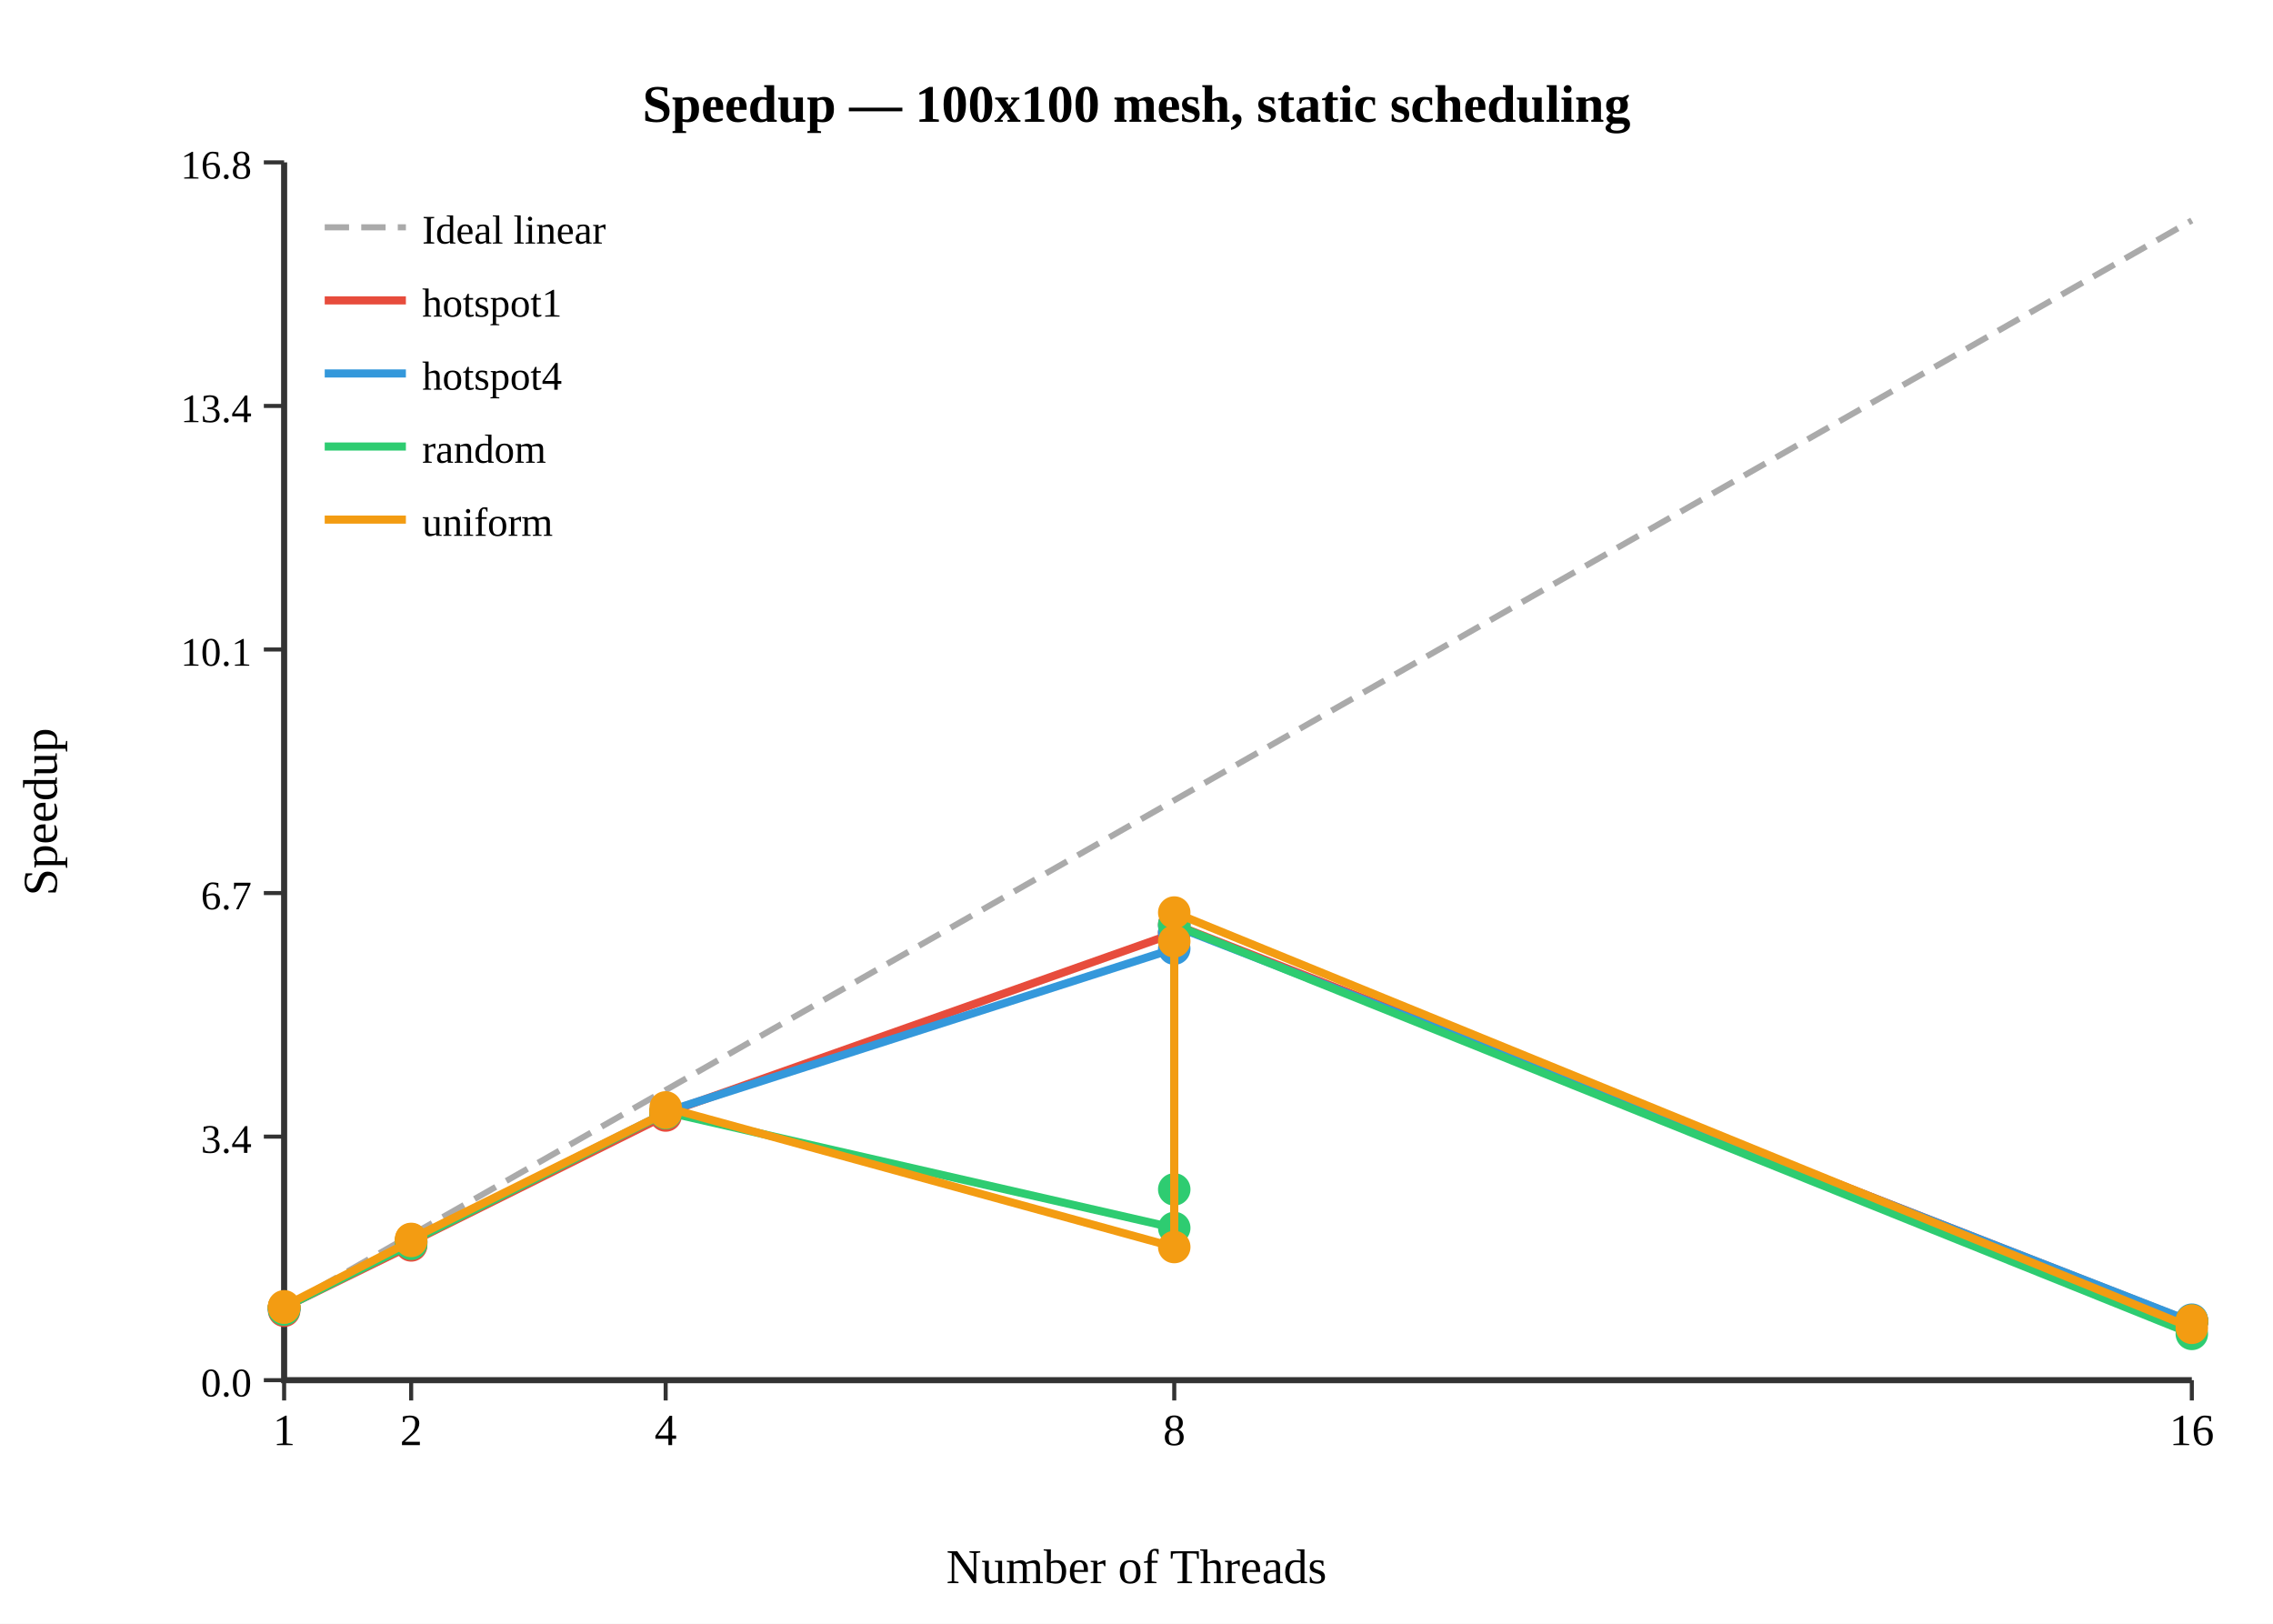
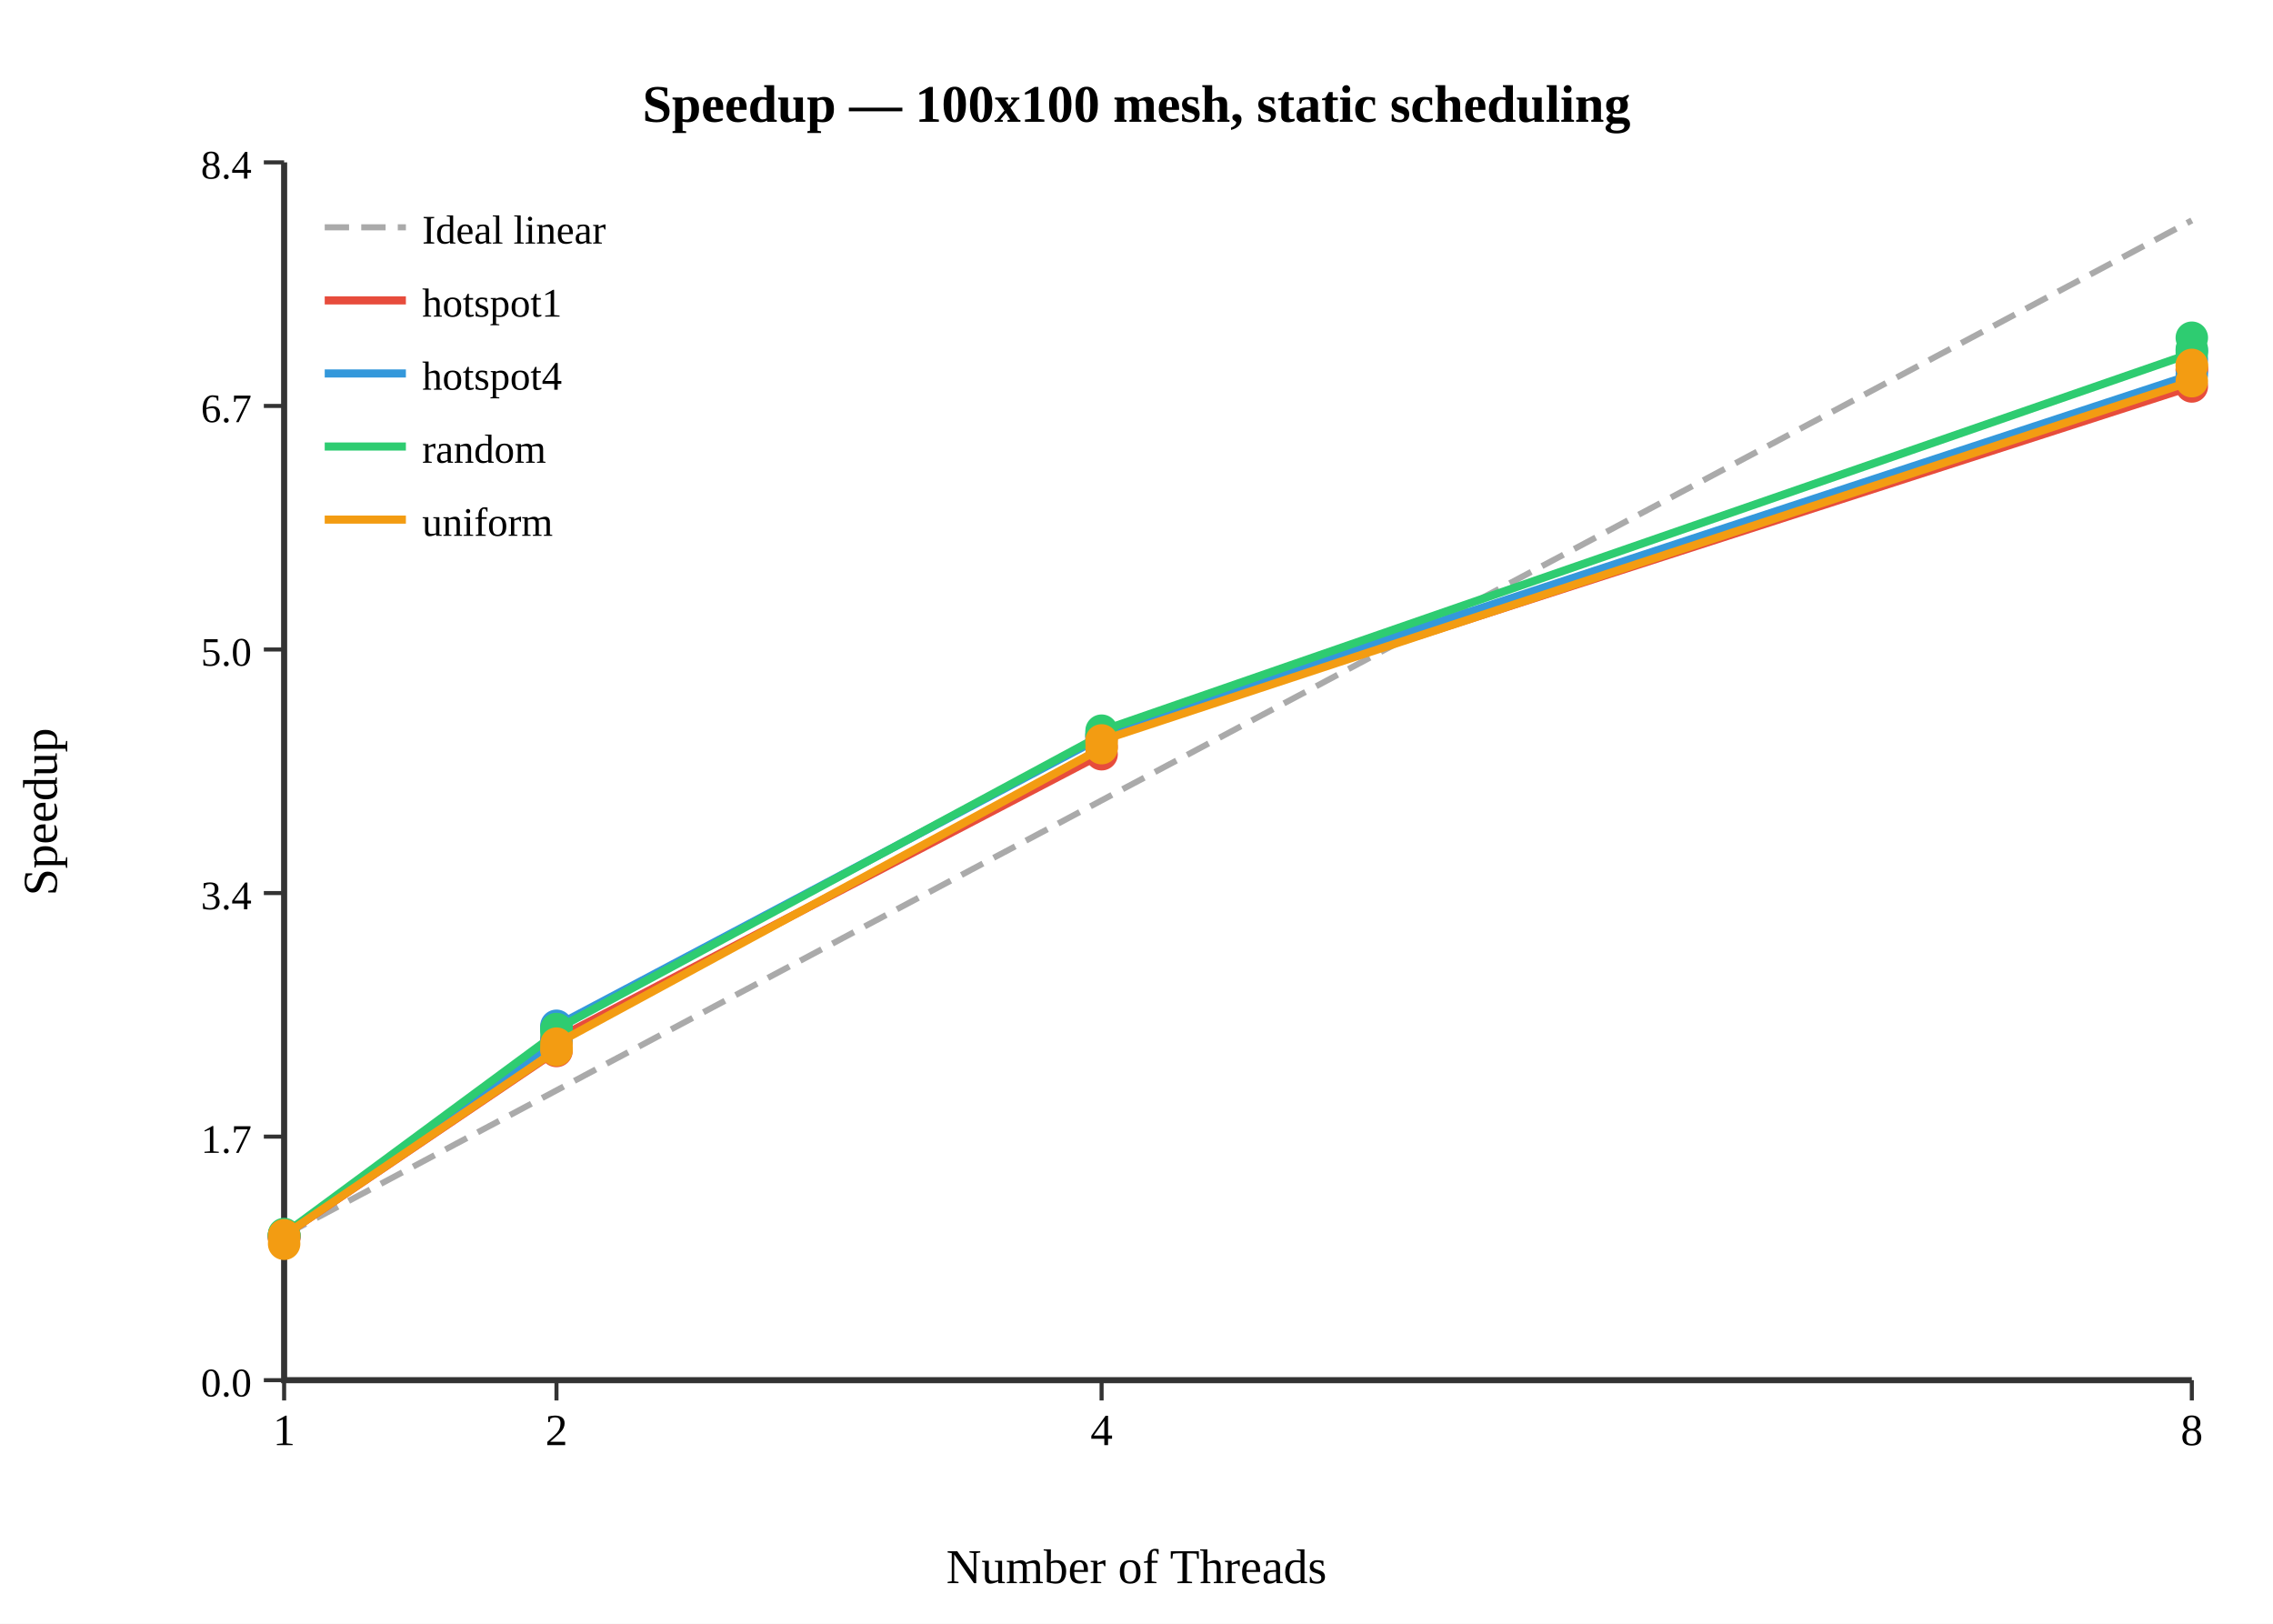
<svg xmlns="http://www.w3.org/2000/svg" viewBox="0 0 560 400">
  <rect width="560" height="400" fill="white" />
  <text x="280" y="30" text-anchor="middle" font-size="13" font-weight="bold">Speedup — 100x100 mesh, static scheduling</text>
  <path d="M70.0,40.0 L70.0,340.0 L540.0,340.0" stroke="#333" fill="none" stroke-width="1.5" />
  <line x1="70.0" y1="340.0" x2="70.0" y2="345.0" stroke="#333" />
  <text x="70.0" y="356.0" text-anchor="middle" font-size="11">1</text>
-   <line x1="101.3" y1="340.0" x2="101.3" y2="345.0" stroke="#333" />
-   <text x="101.3" y="356.0" text-anchor="middle" font-size="11">2</text>
-   <line x1="164.0" y1="340.0" x2="164.0" y2="345.0" stroke="#333" />
-   <text x="164.0" y="356.0" text-anchor="middle" font-size="11">4</text>
-   <line x1="289.3" y1="340.0" x2="289.3" y2="345.0" stroke="#333" />
-   <text x="289.3" y="356.0" text-anchor="middle" font-size="11">8</text>
+   <line x1="137.1" y1="340.0" x2="137.1" y2="345.0" stroke="#333" />
+   <text x="137.1" y="356.0" text-anchor="middle" font-size="11">2</text>
+   <line x1="271.4" y1="340.0" x2="271.4" y2="345.0" stroke="#333" />
+   <text x="271.4" y="356.0" text-anchor="middle" font-size="11">4</text>
  <line x1="540.0" y1="340.0" x2="540.0" y2="345.0" stroke="#333" />
-   <text x="540.0" y="356.0" text-anchor="middle" font-size="11">16</text>
+   <text x="540.0" y="356.0" text-anchor="middle" font-size="11">8</text>
  <line x1="70.0" y1="340.0" x2="65.0" y2="340.0" stroke="#333" />
  <text x="62.0" y="344.0" text-anchor="end" font-size="10">0.0</text>
  <line x1="70.0" y1="280.0" x2="65.0" y2="280.0" stroke="#333" />
-   <text x="62.0" y="284.0" text-anchor="end" font-size="10">3.4</text>
+   <text x="62.0" y="284.0" text-anchor="end" font-size="10">1.7</text>
  <line x1="70.0" y1="220.0" x2="65.0" y2="220.0" stroke="#333" />
-   <text x="62.0" y="224.0" text-anchor="end" font-size="10">6.7</text>
+   <text x="62.0" y="224.0" text-anchor="end" font-size="10">3.4</text>
  <line x1="70.0" y1="160.0" x2="65.0" y2="160.0" stroke="#333" />
-   <text x="62.0" y="164.0" text-anchor="end" font-size="10">10.1</text>
+   <text x="62.0" y="164.0" text-anchor="end" font-size="10">5.0</text>
  <line x1="70.0" y1="100.0" x2="65.0" y2="100.0" stroke="#333" />
-   <text x="62.0" y="104.0" text-anchor="end" font-size="10">13.4</text>
+   <text x="62.0" y="104.0" text-anchor="end" font-size="10">6.7</text>
  <line x1="70.0" y1="40.0" x2="65.0" y2="40.0" stroke="#333" />
-   <text x="62.0" y="44.0" text-anchor="end" font-size="10">16.8</text>
-   <line x1="70.0" y1="322.1" x2="540.0" y2="54.3" stroke="#aaa" stroke-dasharray="6,3" stroke-width="1.5" />
-   <path d="M70.0,322.9 L70.0,322.1 L70.0,322.1 L101.3,306.8 L101.3,306.4 L101.3,306.0 L164.0,274.8 L164.0,274.3 L164.0,274.2 L289.3,229.9 L289.3,229.8 L289.3,227.7 L540.0,325.7 L540.0,325.4 L540.0,325.4" stroke="#e74c3c" fill="none" stroke-width="2" />
-   <circle cx="70.0" cy="322.9" r="4" fill="#e74c3c" />
-   <circle cx="70.0" cy="322.1" r="4" fill="#e74c3c" />
-   <circle cx="70.0" cy="322.1" r="4" fill="#e74c3c" />
-   <circle cx="101.3" cy="306.8" r="4" fill="#e74c3c" />
-   <circle cx="101.3" cy="306.4" r="4" fill="#e74c3c" />
-   <circle cx="101.3" cy="306.0" r="4" fill="#e74c3c" />
-   <circle cx="164.0" cy="274.8" r="4" fill="#e74c3c" />
-   <circle cx="164.0" cy="274.3" r="4" fill="#e74c3c" />
-   <circle cx="164.0" cy="274.2" r="4" fill="#e74c3c" />
-   <circle cx="289.3" cy="229.9" r="4" fill="#e74c3c" />
-   <circle cx="289.3" cy="229.8" r="4" fill="#e74c3c" />
-   <circle cx="289.3" cy="227.7" r="4" fill="#e74c3c" />
-   <circle cx="540.0" cy="325.7" r="4" fill="#e74c3c" />
-   <circle cx="540.0" cy="325.4" r="4" fill="#e74c3c" />
-   <circle cx="540.0" cy="325.4" r="4" fill="#e74c3c" />
-   <path d="M70.0,322.4 L70.0,322.4 L70.0,322.1 L101.3,306.0 L101.3,306.0 L101.3,305.6 L164.0,274.1 L164.0,274.1 L164.0,273.9 L289.3,233.7 L289.3,229.6 L289.3,228.1 L540.0,325.6 L540.0,325.5 L540.0,325.1" stroke="#3498db" fill="none" stroke-width="2" />
-   <circle cx="70.0" cy="322.4" r="4" fill="#3498db" />
-   <circle cx="70.0" cy="322.4" r="4" fill="#3498db" />
-   <circle cx="70.0" cy="322.1" r="4" fill="#3498db" />
-   <circle cx="101.3" cy="306.0" r="4" fill="#3498db" />
-   <circle cx="101.3" cy="306.0" r="4" fill="#3498db" />
-   <circle cx="101.3" cy="305.6" r="4" fill="#3498db" />
-   <circle cx="164.0" cy="274.1" r="4" fill="#3498db" />
-   <circle cx="164.0" cy="274.1" r="4" fill="#3498db" />
-   <circle cx="164.0" cy="273.9" r="4" fill="#3498db" />
-   <circle cx="289.3" cy="233.7" r="4" fill="#3498db" />
-   <circle cx="289.3" cy="229.6" r="4" fill="#3498db" />
-   <circle cx="289.3" cy="228.1" r="4" fill="#3498db" />
-   <circle cx="540.0" cy="325.6" r="4" fill="#3498db" />
-   <circle cx="540.0" cy="325.5" r="4" fill="#3498db" />
-   <circle cx="540.0" cy="325.1" r="4" fill="#3498db" />
-   <path d="M70.0,322.6 L70.0,322.1 L70.0,322.1 L101.3,306.4 L101.3,306.0 L101.3,305.8 L164.0,274.2 L164.0,274.2 L164.0,273.9 L289.3,302.5 L289.3,293.0 L289.3,227.8 L540.0,328.6 L540.0,325.6 L540.0,325.3" stroke="#2ecc71" fill="none" stroke-width="2" />
-   <circle cx="70.0" cy="322.6" r="4" fill="#2ecc71" />
-   <circle cx="70.0" cy="322.1" r="4" fill="#2ecc71" />
-   <circle cx="70.0" cy="322.1" r="4" fill="#2ecc71" />
-   <circle cx="101.3" cy="306.4" r="4" fill="#2ecc71" />
-   <circle cx="101.3" cy="306.0" r="4" fill="#2ecc71" />
-   <circle cx="101.3" cy="305.8" r="4" fill="#2ecc71" />
-   <circle cx="164.0" cy="274.2" r="4" fill="#2ecc71" />
-   <circle cx="164.0" cy="274.2" r="4" fill="#2ecc71" />
-   <circle cx="164.0" cy="273.9" r="4" fill="#2ecc71" />
-   <circle cx="289.3" cy="302.5" r="4" fill="#2ecc71" />
-   <circle cx="289.3" cy="293.0" r="4" fill="#2ecc71" />
-   <circle cx="289.3" cy="227.8" r="4" fill="#2ecc71" />
-   <circle cx="540.0" cy="328.6" r="4" fill="#2ecc71" />
-   <circle cx="540.0" cy="325.6" r="4" fill="#2ecc71" />
-   <circle cx="540.0" cy="325.3" r="4" fill="#2ecc71" />
-   <path d="M70.0,322.1 L70.0,322.1 L70.0,321.8 L101.3,305.7 L101.3,305.3 L101.3,305.2 L164.0,274.1 L164.0,273.8 L164.0,272.8 L289.3,307.2 L289.3,231.9 L289.3,224.8 L540.0,327.1 L540.0,325.6 L540.0,325.3" stroke="#f39c12" fill="none" stroke-width="2" />
-   <circle cx="70.0" cy="322.1" r="4" fill="#f39c12" />
-   <circle cx="70.0" cy="322.1" r="4" fill="#f39c12" />
-   <circle cx="70.0" cy="321.8" r="4" fill="#f39c12" />
-   <circle cx="101.3" cy="305.7" r="4" fill="#f39c12" />
-   <circle cx="101.3" cy="305.3" r="4" fill="#f39c12" />
-   <circle cx="101.3" cy="305.2" r="4" fill="#f39c12" />
-   <circle cx="164.0" cy="274.1" r="4" fill="#f39c12" />
-   <circle cx="164.0" cy="273.8" r="4" fill="#f39c12" />
-   <circle cx="164.0" cy="272.8" r="4" fill="#f39c12" />
-   <circle cx="289.3" cy="307.2" r="4" fill="#f39c12" />
-   <circle cx="289.3" cy="231.9" r="4" fill="#f39c12" />
-   <circle cx="289.3" cy="224.8" r="4" fill="#f39c12" />
-   <circle cx="540.0" cy="327.1" r="4" fill="#f39c12" />
-   <circle cx="540.0" cy="325.6" r="4" fill="#f39c12" />
-   <circle cx="540.0" cy="325.3" r="4" fill="#f39c12" />
+   <text x="62.0" y="44.0" text-anchor="end" font-size="10">8.4</text>
+   <line x1="70.0" y1="304.3" x2="540.0" y2="54.3" stroke="#aaa" stroke-dasharray="6,3" stroke-width="1.5" />
+   <path d="M70.0,305.0 L70.0,304.8 L70.0,304.3 L137.1,258.9 L137.1,256.6 L137.1,255.9 L271.4,185.8 L271.4,184.0 L271.4,181.7 L540.0,95.2 L540.0,91.1 L540.0,91.1" stroke="#e74c3c" fill="none" stroke-width="2" />
+   <circle cx="70.0" cy="305.0" r="4" fill="#e74c3c" />
+   <circle cx="70.0" cy="304.8" r="4" fill="#e74c3c" />
+   <circle cx="70.0" cy="304.3" r="4" fill="#e74c3c" />
+   <circle cx="137.1" cy="258.9" r="4" fill="#e74c3c" />
+   <circle cx="137.1" cy="256.6" r="4" fill="#e74c3c" />
+   <circle cx="137.1" cy="255.9" r="4" fill="#e74c3c" />
+   <circle cx="271.4" cy="185.8" r="4" fill="#e74c3c" />
+   <circle cx="271.4" cy="184.0" r="4" fill="#e74c3c" />
+   <circle cx="271.4" cy="181.7" r="4" fill="#e74c3c" />
+   <circle cx="540.0" cy="95.2" r="4" fill="#e74c3c" />
+   <circle cx="540.0" cy="91.1" r="4" fill="#e74c3c" />
+   <circle cx="540.0" cy="91.1" r="4" fill="#e74c3c" />
+   <path d="M70.0,304.7 L70.0,304.6 L70.0,304.3 L137.1,256.2 L137.1,253.1 L137.1,252.7 L271.4,181.6 L271.4,181.2 L271.4,180.5 L540.0,92.3 L540.0,88.5 L540.0,86.4" stroke="#3498db" fill="none" stroke-width="2" />
+   <circle cx="70.0" cy="304.7" r="4" fill="#3498db" />
+   <circle cx="70.0" cy="304.6" r="4" fill="#3498db" />
+   <circle cx="70.0" cy="304.3" r="4" fill="#3498db" />
+   <circle cx="137.1" cy="256.2" r="4" fill="#3498db" />
+   <circle cx="137.1" cy="253.1" r="4" fill="#3498db" />
+   <circle cx="137.1" cy="252.7" r="4" fill="#3498db" />
+   <circle cx="271.4" cy="181.6" r="4" fill="#3498db" />
+   <circle cx="271.4" cy="181.2" r="4" fill="#3498db" />
+   <circle cx="271.4" cy="180.5" r="4" fill="#3498db" />
+   <circle cx="540.0" cy="92.3" r="4" fill="#3498db" />
+   <circle cx="540.0" cy="88.5" r="4" fill="#3498db" />
+   <circle cx="540.0" cy="86.4" r="4" fill="#3498db" />
+   <path d="M70.0,304.3 L70.0,304.3 L70.0,304.0 L137.1,254.5 L137.1,253.6 L137.1,253.5 L271.4,181.1 L271.4,181.0 L271.4,180.0 L540.0,87.0 L540.0,86.0 L540.0,83.2" stroke="#2ecc71" fill="none" stroke-width="2" />
+   <circle cx="70.0" cy="304.3" r="4" fill="#2ecc71" />
+   <circle cx="70.0" cy="304.3" r="4" fill="#2ecc71" />
+   <circle cx="70.0" cy="304.0" r="4" fill="#2ecc71" />
+   <circle cx="137.1" cy="254.5" r="4" fill="#2ecc71" />
+   <circle cx="137.1" cy="253.6" r="4" fill="#2ecc71" />
+   <circle cx="137.1" cy="253.5" r="4" fill="#2ecc71" />
+   <circle cx="271.4" cy="181.1" r="4" fill="#2ecc71" />
+   <circle cx="271.4" cy="181.0" r="4" fill="#2ecc71" />
+   <circle cx="271.4" cy="180.0" r="4" fill="#2ecc71" />
+   <circle cx="540.0" cy="87.0" r="4" fill="#2ecc71" />
+   <circle cx="540.0" cy="86.0" r="4" fill="#2ecc71" />
+   <circle cx="540.0" cy="83.2" r="4" fill="#2ecc71" />
+   <path d="M70.0,306.4 L70.0,305.1 L70.0,304.3 L137.1,258.7 L137.1,258.3 L137.1,257.1 L271.4,184.3 L271.4,183.1 L271.4,182.4 L540.0,93.9 L540.0,90.2 L540.0,89.9" stroke="#f39c12" fill="none" stroke-width="2" />
+   <circle cx="70.0" cy="306.4" r="4" fill="#f39c12" />
+   <circle cx="70.0" cy="305.1" r="4" fill="#f39c12" />
+   <circle cx="70.0" cy="304.3" r="4" fill="#f39c12" />
+   <circle cx="137.1" cy="258.7" r="4" fill="#f39c12" />
+   <circle cx="137.1" cy="258.3" r="4" fill="#f39c12" />
+   <circle cx="137.1" cy="257.1" r="4" fill="#f39c12" />
+   <circle cx="271.4" cy="184.3" r="4" fill="#f39c12" />
+   <circle cx="271.4" cy="183.1" r="4" fill="#f39c12" />
+   <circle cx="271.4" cy="182.4" r="4" fill="#f39c12" />
+   <circle cx="540.0" cy="93.9" r="4" fill="#f39c12" />
+   <circle cx="540.0" cy="90.2" r="4" fill="#f39c12" />
+   <circle cx="540.0" cy="89.9" r="4" fill="#f39c12" />
  <g transform="translate(80,50)">
    <line x1="0" y1="6" x2="20" y2="6" stroke="#aaa" stroke-dasharray="6,3" stroke-width="1.5" />
    <text x="24" y="10" font-size="10">Ideal linear</text>
  </g>
  <g transform="translate(80,68)">
    <line x1="0" y1="6" x2="20" y2="6" stroke="#e74c3c" stroke-width="2" />
    <text x="24" y="10" font-size="10">hotspot1</text>
  </g>
  <g transform="translate(80,86)">
    <line x1="0" y1="6" x2="20" y2="6" stroke="#3498db" stroke-width="2" />
    <text x="24" y="10" font-size="10">hotspot4</text>
  </g>
  <g transform="translate(80,104)">
    <line x1="0" y1="6" x2="20" y2="6" stroke="#2ecc71" stroke-width="2" />
    <text x="24" y="10" font-size="10">random</text>
  </g>
  <g transform="translate(80,122)">
    <line x1="0" y1="6" x2="20" y2="6" stroke="#f39c12" stroke-width="2" />
    <text x="24" y="10" font-size="10">uniform</text>
  </g>
  <text x="280" y="390" text-anchor="middle" font-size="12">Number of Threads</text>
  <text x="14" y="200" text-anchor="middle" font-size="12" transform="rotate(-90 14 200)">Speedup</text>
</svg>
